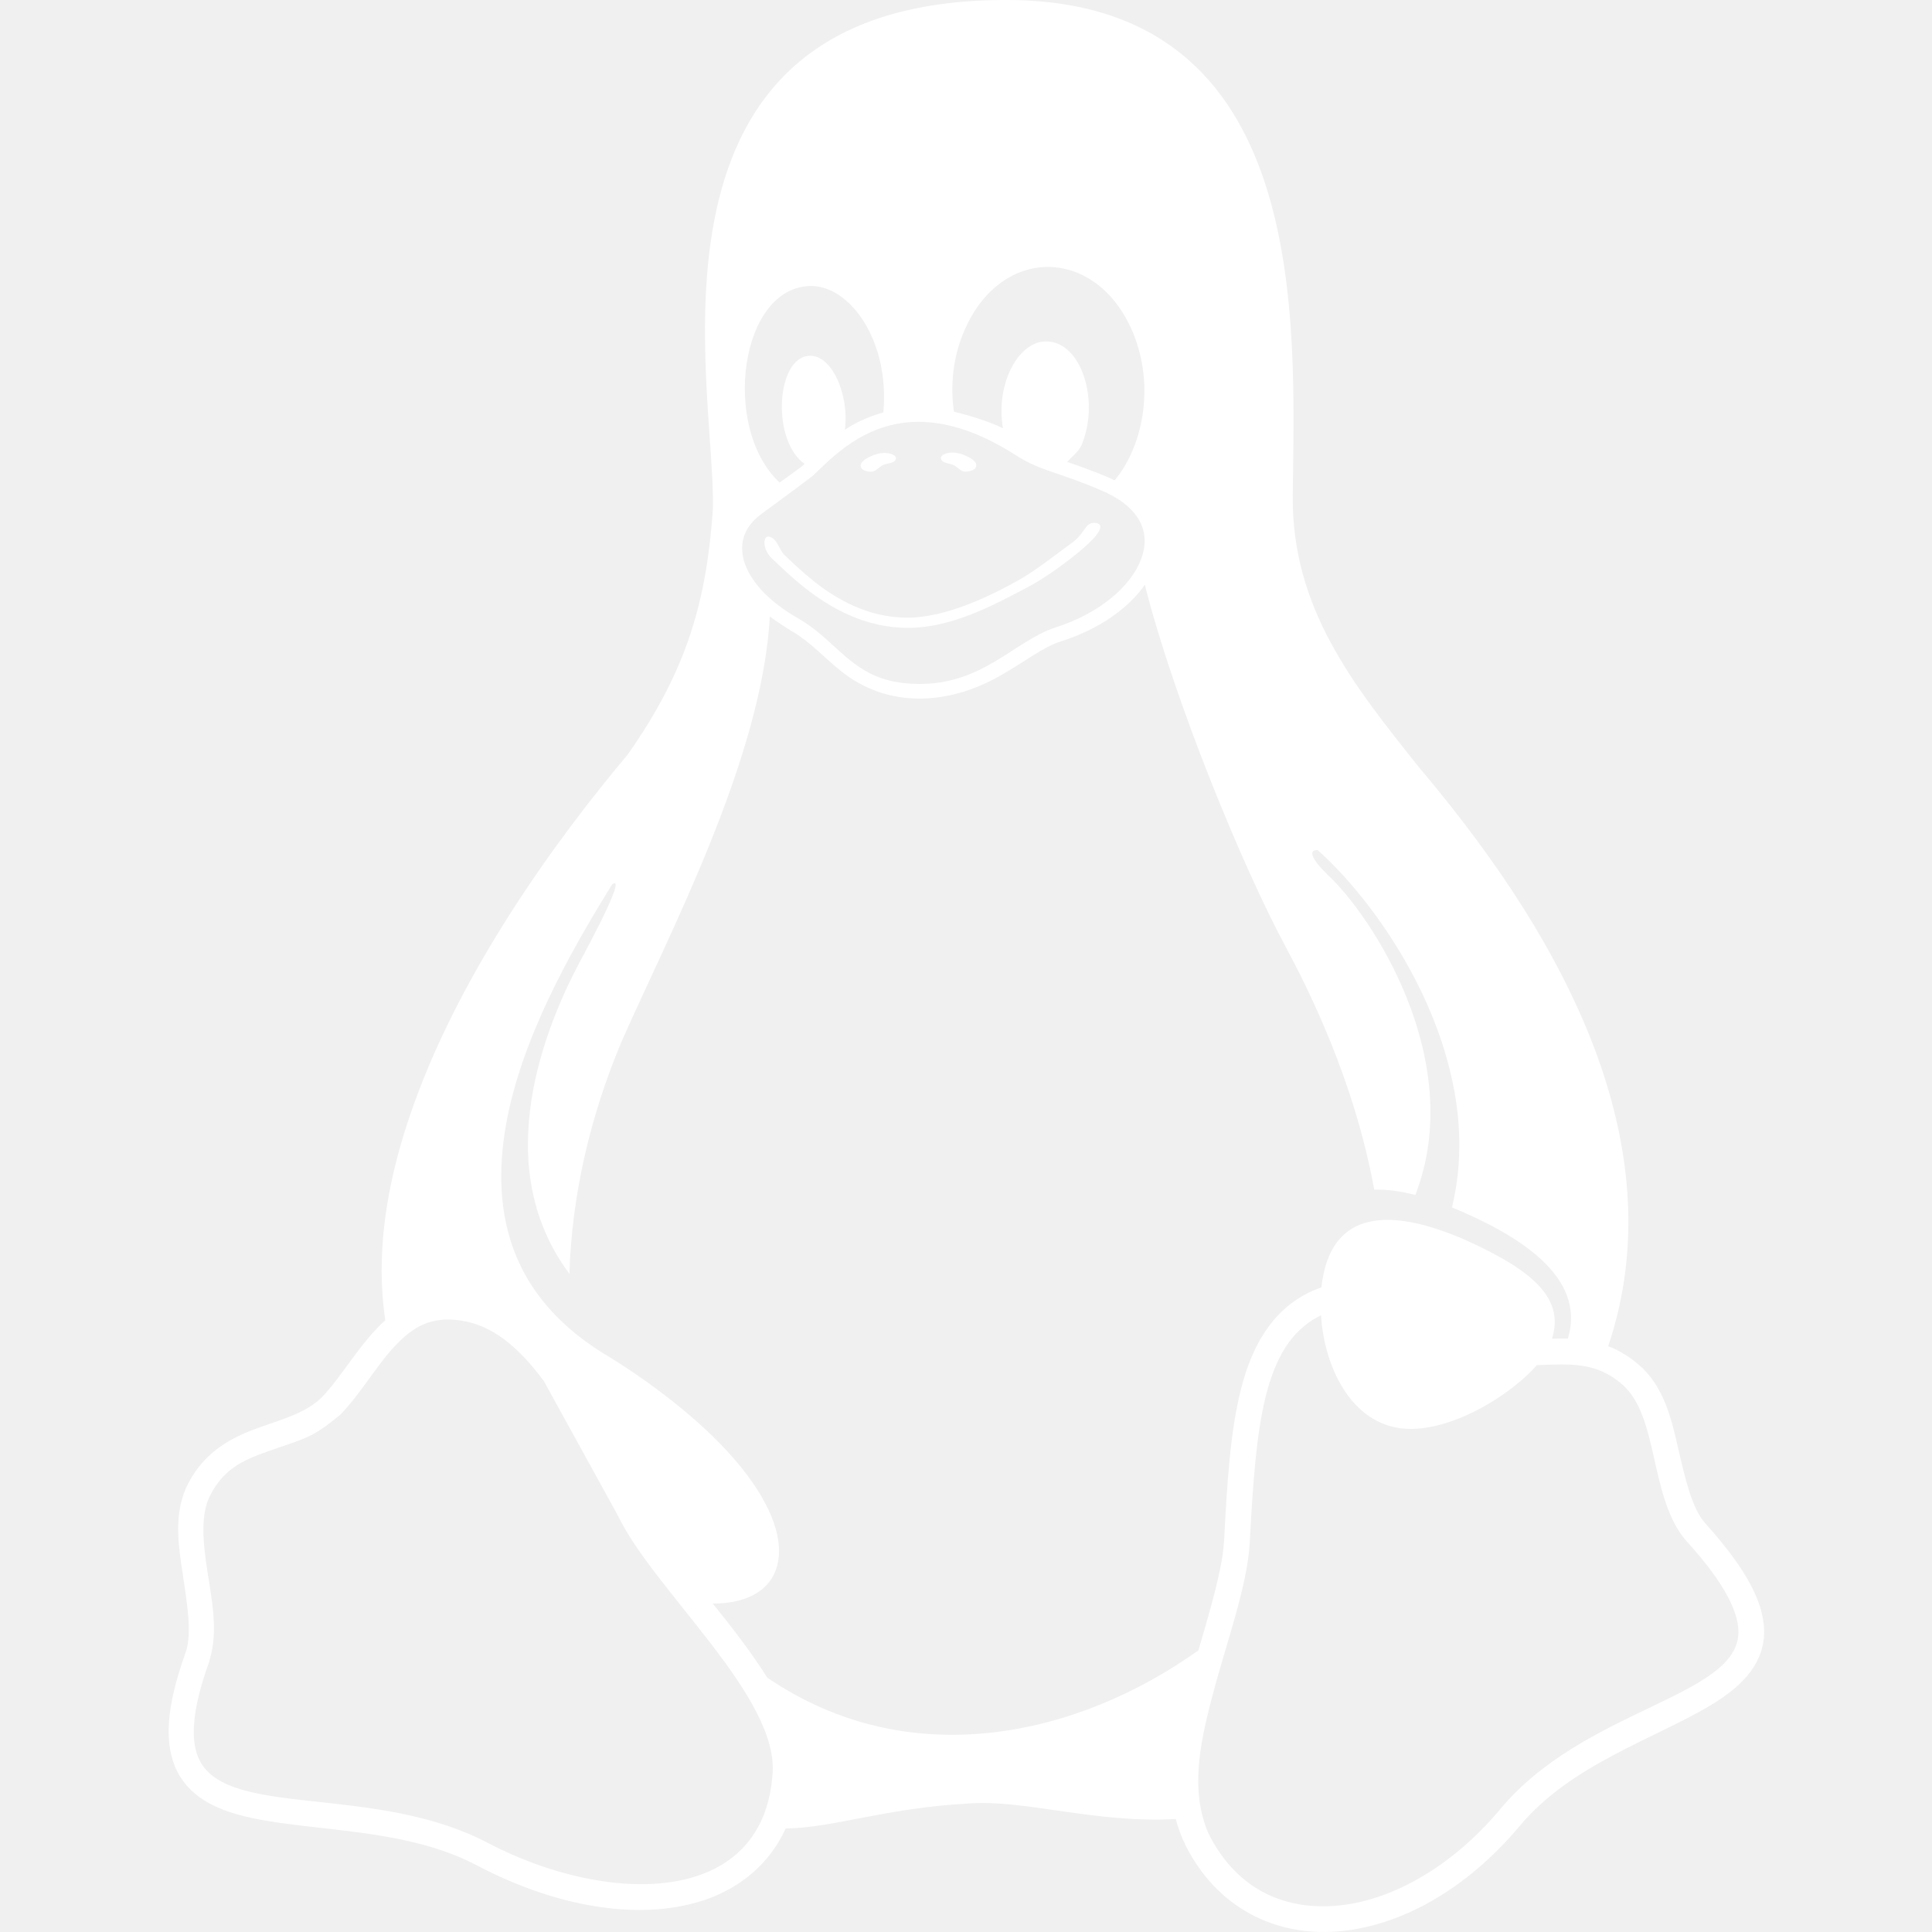
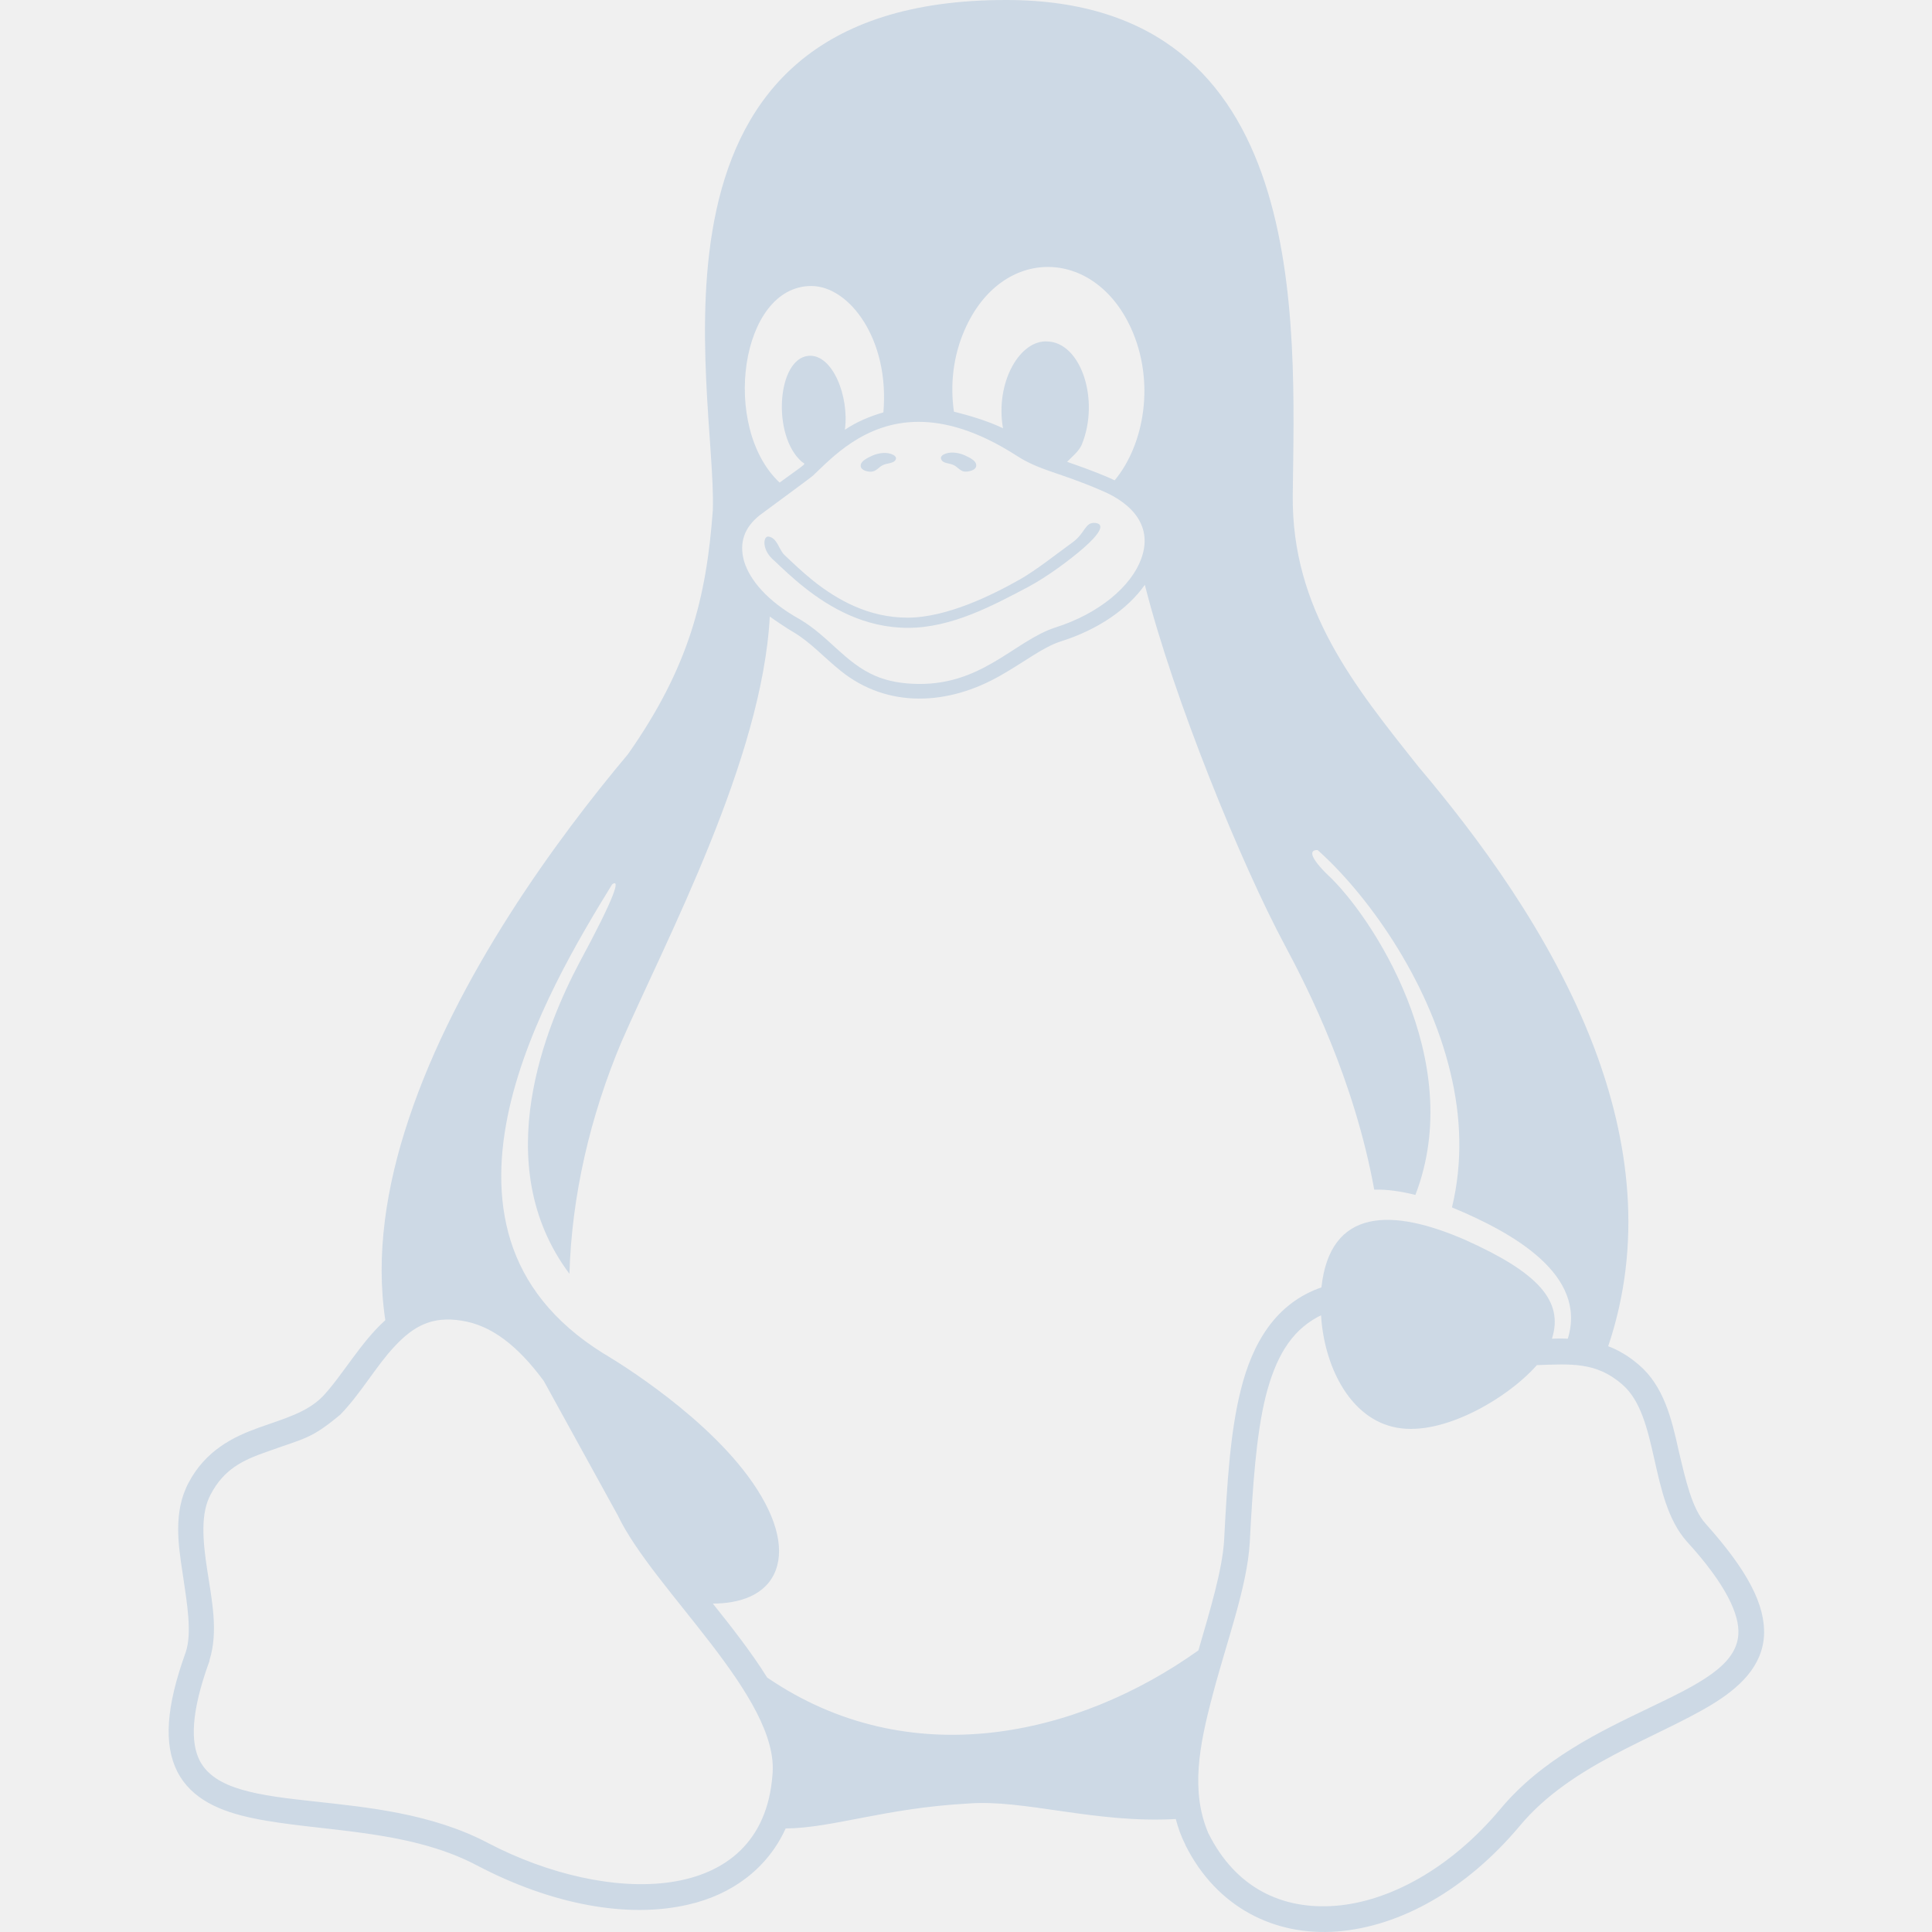
<svg xmlns="http://www.w3.org/2000/svg" t="1611537967130" class="icon" viewBox="0 0 1024 1024" version="1.1" p-id="7397" width="70" height="70">
  <defs>
    <style type="text/css" />
  </defs>
-   <path d="M505.601 246.58c2 1 3.6 3.4 6 3.4 2.2 0 5.6-0.8 5.8-3 0.4-2.8-3.8-4.6-6.399-5.8-3.4-1.4-7.799-2-10.999-0.2-0.8 0.4-1.6 1.4-1.2 2.2 0.6 2.6 4.6 2.2 6.799 3.4z m-43.796 3.4c2.4 0 4-2.4 6-3.4 2.2-1.2 6.199-0.8 6.999-3.2 0.4-0.8-0.4-1.8-1.2-2.2-3.2-1.8-7.599-1.2-10.999 0.2-2.6 1.2-6.799 3-6.399 5.8 0.2 2 3.6 3 5.6 2.8zM903.967 807.533c-7.199-7.999-10.599-23.198-14.399-39.397-3.6-16.199-7.799-33.597-20.998-44.796-2.6-2.2-5.2-4.2-7.999-5.8-2.6-1.6-5.4-3-8.199-4 18.398-54.595 11.199-108.991-7.399-158.187-22.798-60.195-62.595-112.791-92.992-148.788-34.197-42.996-67.394-83.793-66.794-143.988C686.185 170.786 695.385 0.201 533.598 0.001 328.815-0.399 380.011 206.783 377.811 270.378c-3.4 46.796-12.799 83.593-44.996 129.389-37.797 44.996-90.992 117.59-116.19 193.384-11.999 35.797-17.599 72.194-12.399 106.591-12.999 11.599-22.798 29.398-33.197 40.397-8.399 8.599-20.598 11.799-33.997 16.599s-27.998 11.999-36.997 28.998c-4.2 7.799-5.6 16.199-5.6 24.798 0 7.799 1.2 15.799 2.4 23.598 2.4 16.199 5 31.397 1.6 41.597-10.399 28.798-11.799 48.796-4.4 63.395 7.599 14.599 22.798 20.998 40.197 24.598 34.597 7.199 81.593 5.4 118.59 24.998 39.597 20.798 79.793 28.198 111.791 20.798 23.198-5.2 42.196-19.198 51.796-40.397 24.998-0.2 52.596-10.799 96.592-13.199 29.798-2.4 67.194 10.599 110.191 8.199 1.2 4.6 2.8 9.199 5 13.399v0.2c16.599 33.397 47.596 48.596 80.593 45.996 33.197-2.6 68.194-21.998 96.592-55.795 27.198-32.797 71.994-46.396 101.792-64.395 14.799-8.999 26.798-20.198 27.798-36.597 0.8-16.399-8.799-34.597-30.997-59.395zM511.4 174.586c19.598-44.396 68.394-43.596 87.993-0.8 12.999 28.398 7.199 61.795-8.599 80.793-3.2-1.6-11.799-5.2-25.198-9.799 2.2-2.4 6.199-5.4 7.799-9.199 9.599-23.598-0.4-53.996-18.198-54.595-14.599-1-27.798 21.598-23.598 45.996-8.199-4-18.798-6.999-25.998-8.799-2-13.799-0.6-29.198 5.8-43.596zM430.007 151.588c20.198 0 41.597 28.398 38.197 66.994-6.999 2-14.199 5-20.398 9.199 2.4-17.799-6.599-40.197-19.198-39.197-16.799 1.4-19.598 42.396-3.6 56.195 2 1.6 3.8-0.4-11.799 10.999-31.197-29.198-20.998-104.191 16.799-104.191z m-27.198 121.39c12.399-9.199 27.198-19.998 28.198-20.998 9.399-8.799 26.998-28.398 55.795-28.398 14.199 0 31.197 4.6 51.796 17.799 12.599 8.199 22.598 8.799 45.196 18.598 16.799 6.999 27.398 19.398 20.998 36.397-5.2 14.199-21.998 28.798-45.396 36.197-22.198 7.199-39.597 31.997-76.394 29.798-7.799-0.4-13.999-2-19.198-4.2-15.999-6.999-24.398-20.798-39.997-29.998-17.199-9.599-26.398-20.798-29.398-30.597-2.8-9.799 0-17.999 8.399-24.598z m6.599 667.944c-5.4 70.194-87.793 68.794-150.587 35.997-59.795-31.597-137.189-12.999-152.987-43.796-4.8-9.399-4.8-25.398 5.2-52.796v-0.4c4.8-15.199 1.2-31.997-1.2-47.796-2.4-15.599-3.6-29.998 1.8-39.997 6.999-13.399 16.999-18.198 29.598-22.598 20.598-7.399 23.598-6.799 39.197-19.798 10.999-11.399 18.998-25.798 28.598-35.997 10.199-10.999 19.998-16.199 35.397-13.799 16.199 2.4 30.197 13.599 43.796 31.997l39.197 71.194c18.998 39.797 86.193 96.792 81.993 137.789z m-2.8-51.796c-8.199-13.199-19.198-27.198-28.798-39.197 14.199 0 28.398-4.4 33.397-17.799 4.6-12.399 0-29.798-14.799-49.796-26.998-36.397-76.594-64.995-76.594-64.995-26.998-16.799-42.196-37.397-49.196-59.795s-6-46.596-0.6-70.394c10.399-45.796 37.197-90.392 54.395-118.39 4.6-3.4 1.6 6.399-17.399 41.597-16.999 32.197-48.796 106.591-5.2 164.786 1.2-41.397 10.999-83.593 27.598-122.99 23.998-54.795 74.594-149.788 78.593-225.381 2.2 1.6 9.199 6.399 12.399 8.199 9.199 5.4 16.199 13.399 25.198 20.598 24.798 19.998 56.995 18.398 84.793 2.4 12.399-6.999 22.398-14.999 31.797-17.999 19.798-6.199 35.597-17.199 44.596-29.998 15.399 60.795 51.396 148.588 74.394 191.384 12.199 22.798 36.597 70.994 47.196 129.189 6.599-0.2 13.999 0.8 21.798 2.8 27.598-71.394-23.398-148.388-46.596-169.786-9.399-9.199-9.799-13.199-5.2-12.999 25.198 22.398 58.395 67.394 70.394 117.99 5.6 23.198 6.599 47.396 0.8 71.394 32.797 13.599 71.794 35.797 61.395 69.594-4.4-0.2-6.399 0-8.399 0 6.399-20.198-7.799-35.197-45.596-52.196-39.197-17.199-71.994-17.199-76.594 24.998-24.198 8.399-36.597 29.398-42.796 54.595-5.6 22.398-7.199 49.396-8.799 79.793-1 15.399-7.199 35.997-13.599 57.995-64.195 45.796-153.387 65.795-228.581 14.399z m514.757-22.998c-1.8 33.597-82.393 39.797-126.389 92.992-26.398 31.397-58.795 48.796-87.193 50.996s-52.996-9.599-67.394-38.597c-9.399-22.198-4.8-46.196 2.2-72.594 7.399-28.398 18.398-57.595 19.798-81.193 1.6-30.397 3.4-56.995 8.399-77.394 5.2-20.598 13.199-34.397 27.398-42.196 0.6-0.4 1.4-0.6 2-1 1.6 26.398 14.599 53.196 37.597 58.995 25.198 6.599 61.395-14.999 76.794-32.597 17.999-0.6 31.397-1.8 45.196 10.199 19.798 16.999 14.199 60.595 34.197 83.193 21.198 23.198 27.998 38.997 27.398 49.196zM410.608 297.376c4 3.8 9.399 8.999 15.999 14.199 13.199 10.399 31.597 21.198 54.595 21.198 23.198 0 44.996-11.799 63.595-21.598 9.799-5.2 21.798-13.999 29.598-20.798s11.799-12.599 6.199-13.199-5.2 5.2-11.999 10.199c-8.799 6.399-19.398 14.799-27.798 19.598-14.799 8.399-38.997 20.398-59.795 20.398s-37.397-9.599-49.796-19.398c-6.199-5-11.399-9.999-15.399-13.799-3-2.8-3.8-9.199-8.599-9.799-2.8-0.2-3.6 7.399 3.4 12.999z" p-id="7398" fill="#ffffff" />
+   <path d="M505.601 246.58c2 1 3.6 3.4 6 3.4 2.2 0 5.6-0.8 5.8-3 0.4-2.8-3.8-4.6-6.399-5.8-3.4-1.4-7.799-2-10.999-0.2-0.8 0.4-1.6 1.4-1.2 2.2 0.6 2.6 4.6 2.2 6.799 3.4z m-43.796 3.4c2.4 0 4-2.4 6-3.4 2.2-1.2 6.199-0.8 6.999-3.2 0.4-0.8-0.4-1.8-1.2-2.2-3.2-1.8-7.599-1.2-10.999 0.2-2.6 1.2-6.799 3-6.399 5.8 0.2 2 3.6 3 5.6 2.8zM903.967 807.533c-7.199-7.999-10.599-23.198-14.399-39.397-3.6-16.199-7.799-33.597-20.998-44.796-2.6-2.2-5.2-4.2-7.999-5.8-2.6-1.6-5.4-3-8.199-4 18.398-54.595 11.199-108.991-7.399-158.187-22.798-60.195-62.595-112.791-92.992-148.788-34.197-42.996-67.394-83.793-66.794-143.988C686.185 170.786 695.385 0.201 533.598 0.001 328.815-0.399 380.011 206.783 377.811 270.378c-3.4 46.796-12.799 83.593-44.996 129.389-37.797 44.996-90.992 117.59-116.19 193.384-11.999 35.797-17.599 72.194-12.399 106.591-12.999 11.599-22.798 29.398-33.197 40.397-8.399 8.599-20.598 11.799-33.997 16.599s-27.998 11.999-36.997 28.998c-4.2 7.799-5.6 16.199-5.6 24.798 0 7.799 1.2 15.799 2.4 23.598 2.4 16.199 5 31.397 1.6 41.597-10.399 28.798-11.799 48.796-4.4 63.395 7.599 14.599 22.798 20.998 40.197 24.598 34.597 7.199 81.593 5.4 118.59 24.998 39.597 20.798 79.793 28.198 111.791 20.798 23.198-5.2 42.196-19.198 51.796-40.397 24.998-0.2 52.596-10.799 96.592-13.199 29.798-2.4 67.194 10.599 110.191 8.199 1.2 4.6 2.8 9.199 5 13.399v0.2c16.599 33.397 47.596 48.596 80.593 45.996 33.197-2.6 68.194-21.998 96.592-55.795 27.198-32.797 71.994-46.396 101.792-64.395 14.799-8.999 26.798-20.198 27.798-36.597 0.8-16.399-8.799-34.597-30.997-59.395zM511.4 174.586c19.598-44.396 68.394-43.596 87.993-0.8 12.999 28.398 7.199 61.795-8.599 80.793-3.2-1.6-11.799-5.2-25.198-9.799 2.2-2.4 6.199-5.4 7.799-9.199 9.599-23.598-0.4-53.996-18.198-54.595-14.599-1-27.798 21.598-23.598 45.996-8.199-4-18.798-6.999-25.998-8.799-2-13.799-0.6-29.198 5.8-43.596zM430.007 151.588c20.198 0 41.597 28.398 38.197 66.994-6.999 2-14.199 5-20.398 9.199 2.4-17.799-6.599-40.197-19.198-39.197-16.799 1.4-19.598 42.396-3.6 56.195 2 1.6 3.8-0.4-11.799 10.999-31.197-29.198-20.998-104.191 16.799-104.191z m-27.198 121.39c12.399-9.199 27.198-19.998 28.198-20.998 9.399-8.799 26.998-28.398 55.795-28.398 14.199 0 31.197 4.6 51.796 17.799 12.599 8.199 22.598 8.799 45.196 18.598 16.799 6.999 27.398 19.398 20.998 36.397-5.2 14.199-21.998 28.798-45.396 36.197-22.198 7.199-39.597 31.997-76.394 29.798-7.799-0.4-13.999-2-19.198-4.2-15.999-6.999-24.398-20.798-39.997-29.998-17.199-9.599-26.398-20.798-29.398-30.597-2.8-9.799 0-17.999 8.399-24.598z m6.599 667.944c-5.4 70.194-87.793 68.794-150.587 35.997-59.795-31.597-137.189-12.999-152.987-43.796-4.8-9.399-4.8-25.398 5.2-52.796v-0.4c4.8-15.199 1.2-31.997-1.2-47.796-2.4-15.599-3.6-29.998 1.8-39.997 6.999-13.399 16.999-18.198 29.598-22.598 20.598-7.399 23.598-6.799 39.197-19.798 10.999-11.399 18.998-25.798 28.598-35.997 10.199-10.999 19.998-16.199 35.397-13.799 16.199 2.4 30.197 13.599 43.796 31.997l39.197 71.194c18.998 39.797 86.193 96.792 81.993 137.789z m-2.8-51.796c-8.199-13.199-19.198-27.198-28.798-39.197 14.199 0 28.398-4.4 33.397-17.799 4.6-12.399 0-29.798-14.799-49.796-26.998-36.397-76.594-64.995-76.594-64.995-26.998-16.799-42.196-37.397-49.196-59.795s-6-46.596-0.6-70.394c10.399-45.796 37.197-90.392 54.395-118.39 4.6-3.4 1.6 6.399-17.399 41.597-16.999 32.197-48.796 106.591-5.2 164.786 1.2-41.397 10.999-83.593 27.598-122.99 23.998-54.795 74.594-149.788 78.593-225.381 2.2 1.6 9.199 6.399 12.399 8.199 9.199 5.4 16.199 13.399 25.198 20.598 24.798 19.998 56.995 18.398 84.793 2.4 12.399-6.999 22.398-14.999 31.797-17.999 19.798-6.199 35.597-17.199 44.596-29.998 15.399 60.795 51.396 148.588 74.394 191.384 12.199 22.798 36.597 70.994 47.196 129.189 6.599-0.2 13.999 0.8 21.798 2.8 27.598-71.394-23.398-148.388-46.596-169.786-9.399-9.199-9.799-13.199-5.2-12.999 25.198 22.398 58.395 67.394 70.394 117.99 5.6 23.198 6.599 47.396 0.8 71.394 32.797 13.599 71.794 35.797 61.395 69.594-4.4-0.2-6.399 0-8.399 0 6.399-20.198-7.799-35.197-45.596-52.196-39.197-17.199-71.994-17.199-76.594 24.998-24.198 8.399-36.597 29.398-42.796 54.595-5.6 22.398-7.199 49.396-8.799 79.793-1 15.399-7.199 35.997-13.599 57.995-64.195 45.796-153.387 65.795-228.581 14.399z m514.757-22.998c-1.8 33.597-82.393 39.797-126.389 92.992-26.398 31.397-58.795 48.796-87.193 50.996s-52.996-9.599-67.394-38.597c-9.399-22.198-4.8-46.196 2.2-72.594 7.399-28.398 18.398-57.595 19.798-81.193 1.6-30.397 3.4-56.995 8.399-77.394 5.2-20.598 13.199-34.397 27.398-42.196 0.6-0.4 1.4-0.6 2-1 1.6 26.398 14.599 53.196 37.597 58.995 25.198 6.599 61.395-14.999 76.794-32.597 17.999-0.6 31.397-1.8 45.196 10.199 19.798 16.999 14.199 60.595 34.197 83.193 21.198 23.198 27.998 38.997 27.398 49.196zM410.608 297.376c4 3.8 9.399 8.999 15.999 14.199 13.199 10.399 31.597 21.198 54.595 21.198 23.198 0 44.996-11.799 63.595-21.598 9.799-5.2 21.798-13.999 29.598-20.798s11.799-12.599 6.199-13.199-5.2 5.2-11.999 10.199c-8.799 6.399-19.398 14.799-27.798 19.598-14.799 8.399-38.997 20.398-59.795 20.398s-37.397-9.599-49.796-19.398c-6.199-5-11.399-9.999-15.399-13.799-3-2.8-3.8-9.199-8.599-9.799-2.8-0.2-3.6 7.399 3.4 12.999z" p-id="7398" fill="#cdd9e5" />
</svg>
